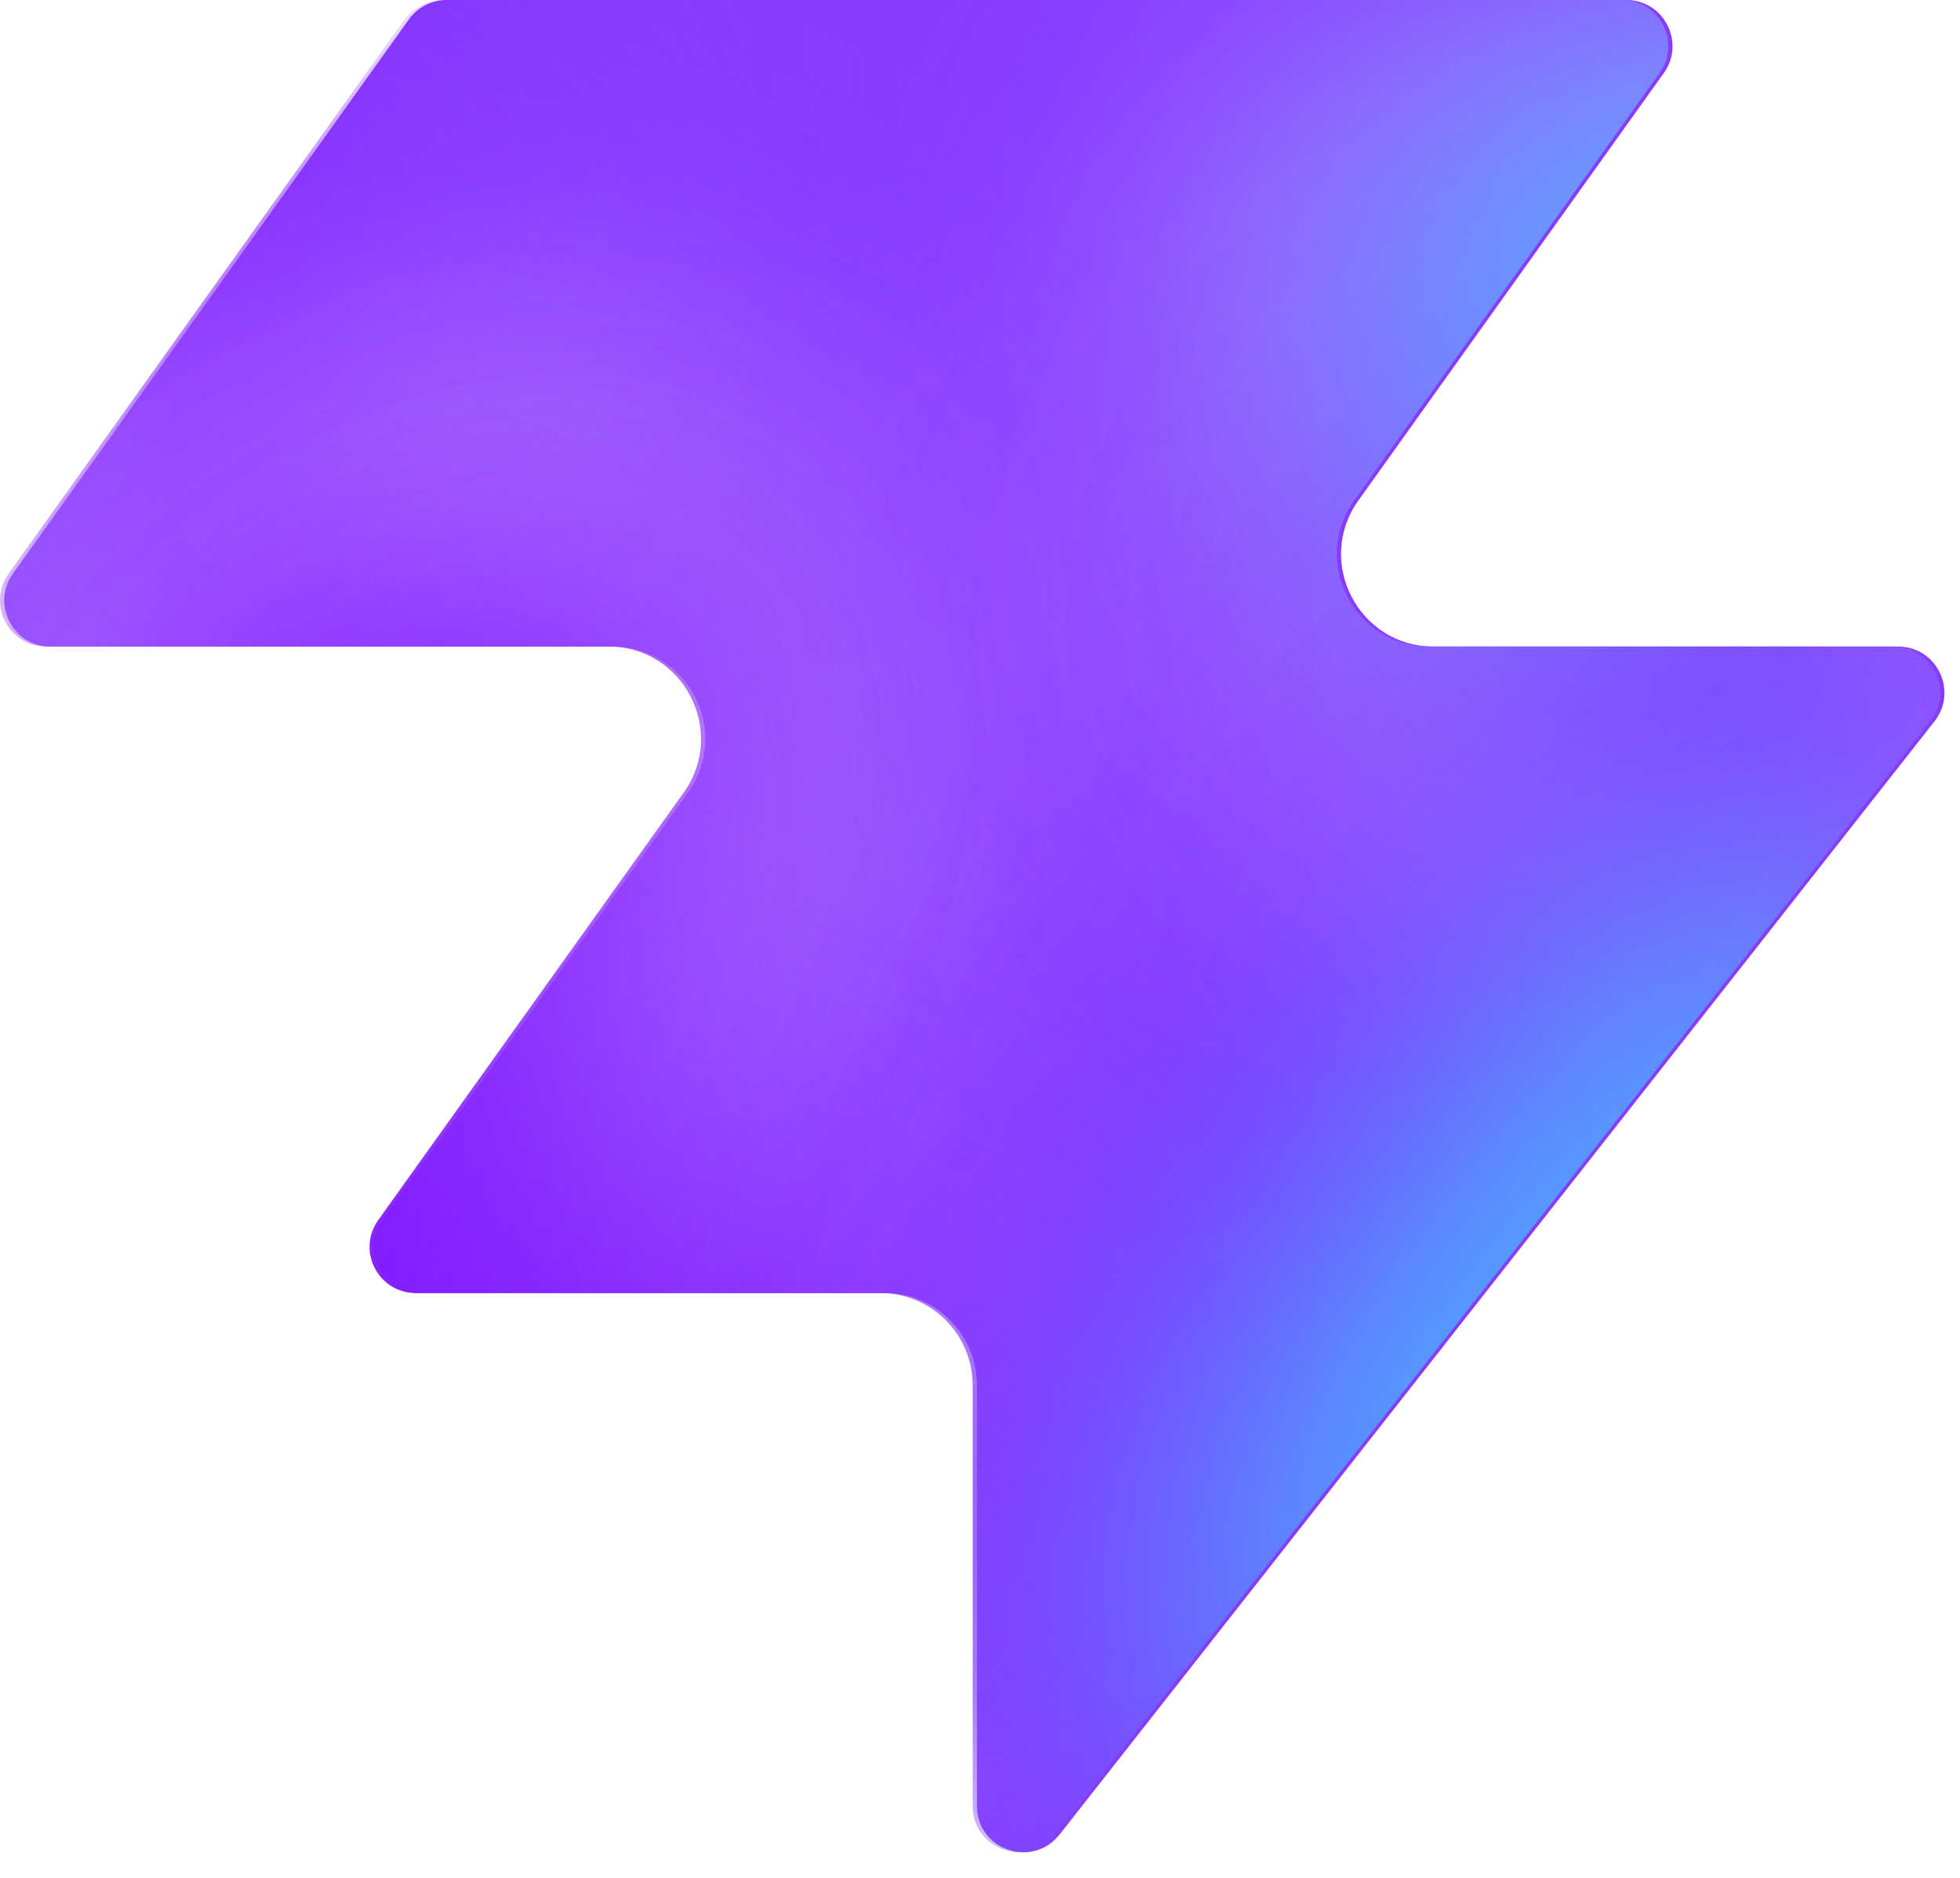
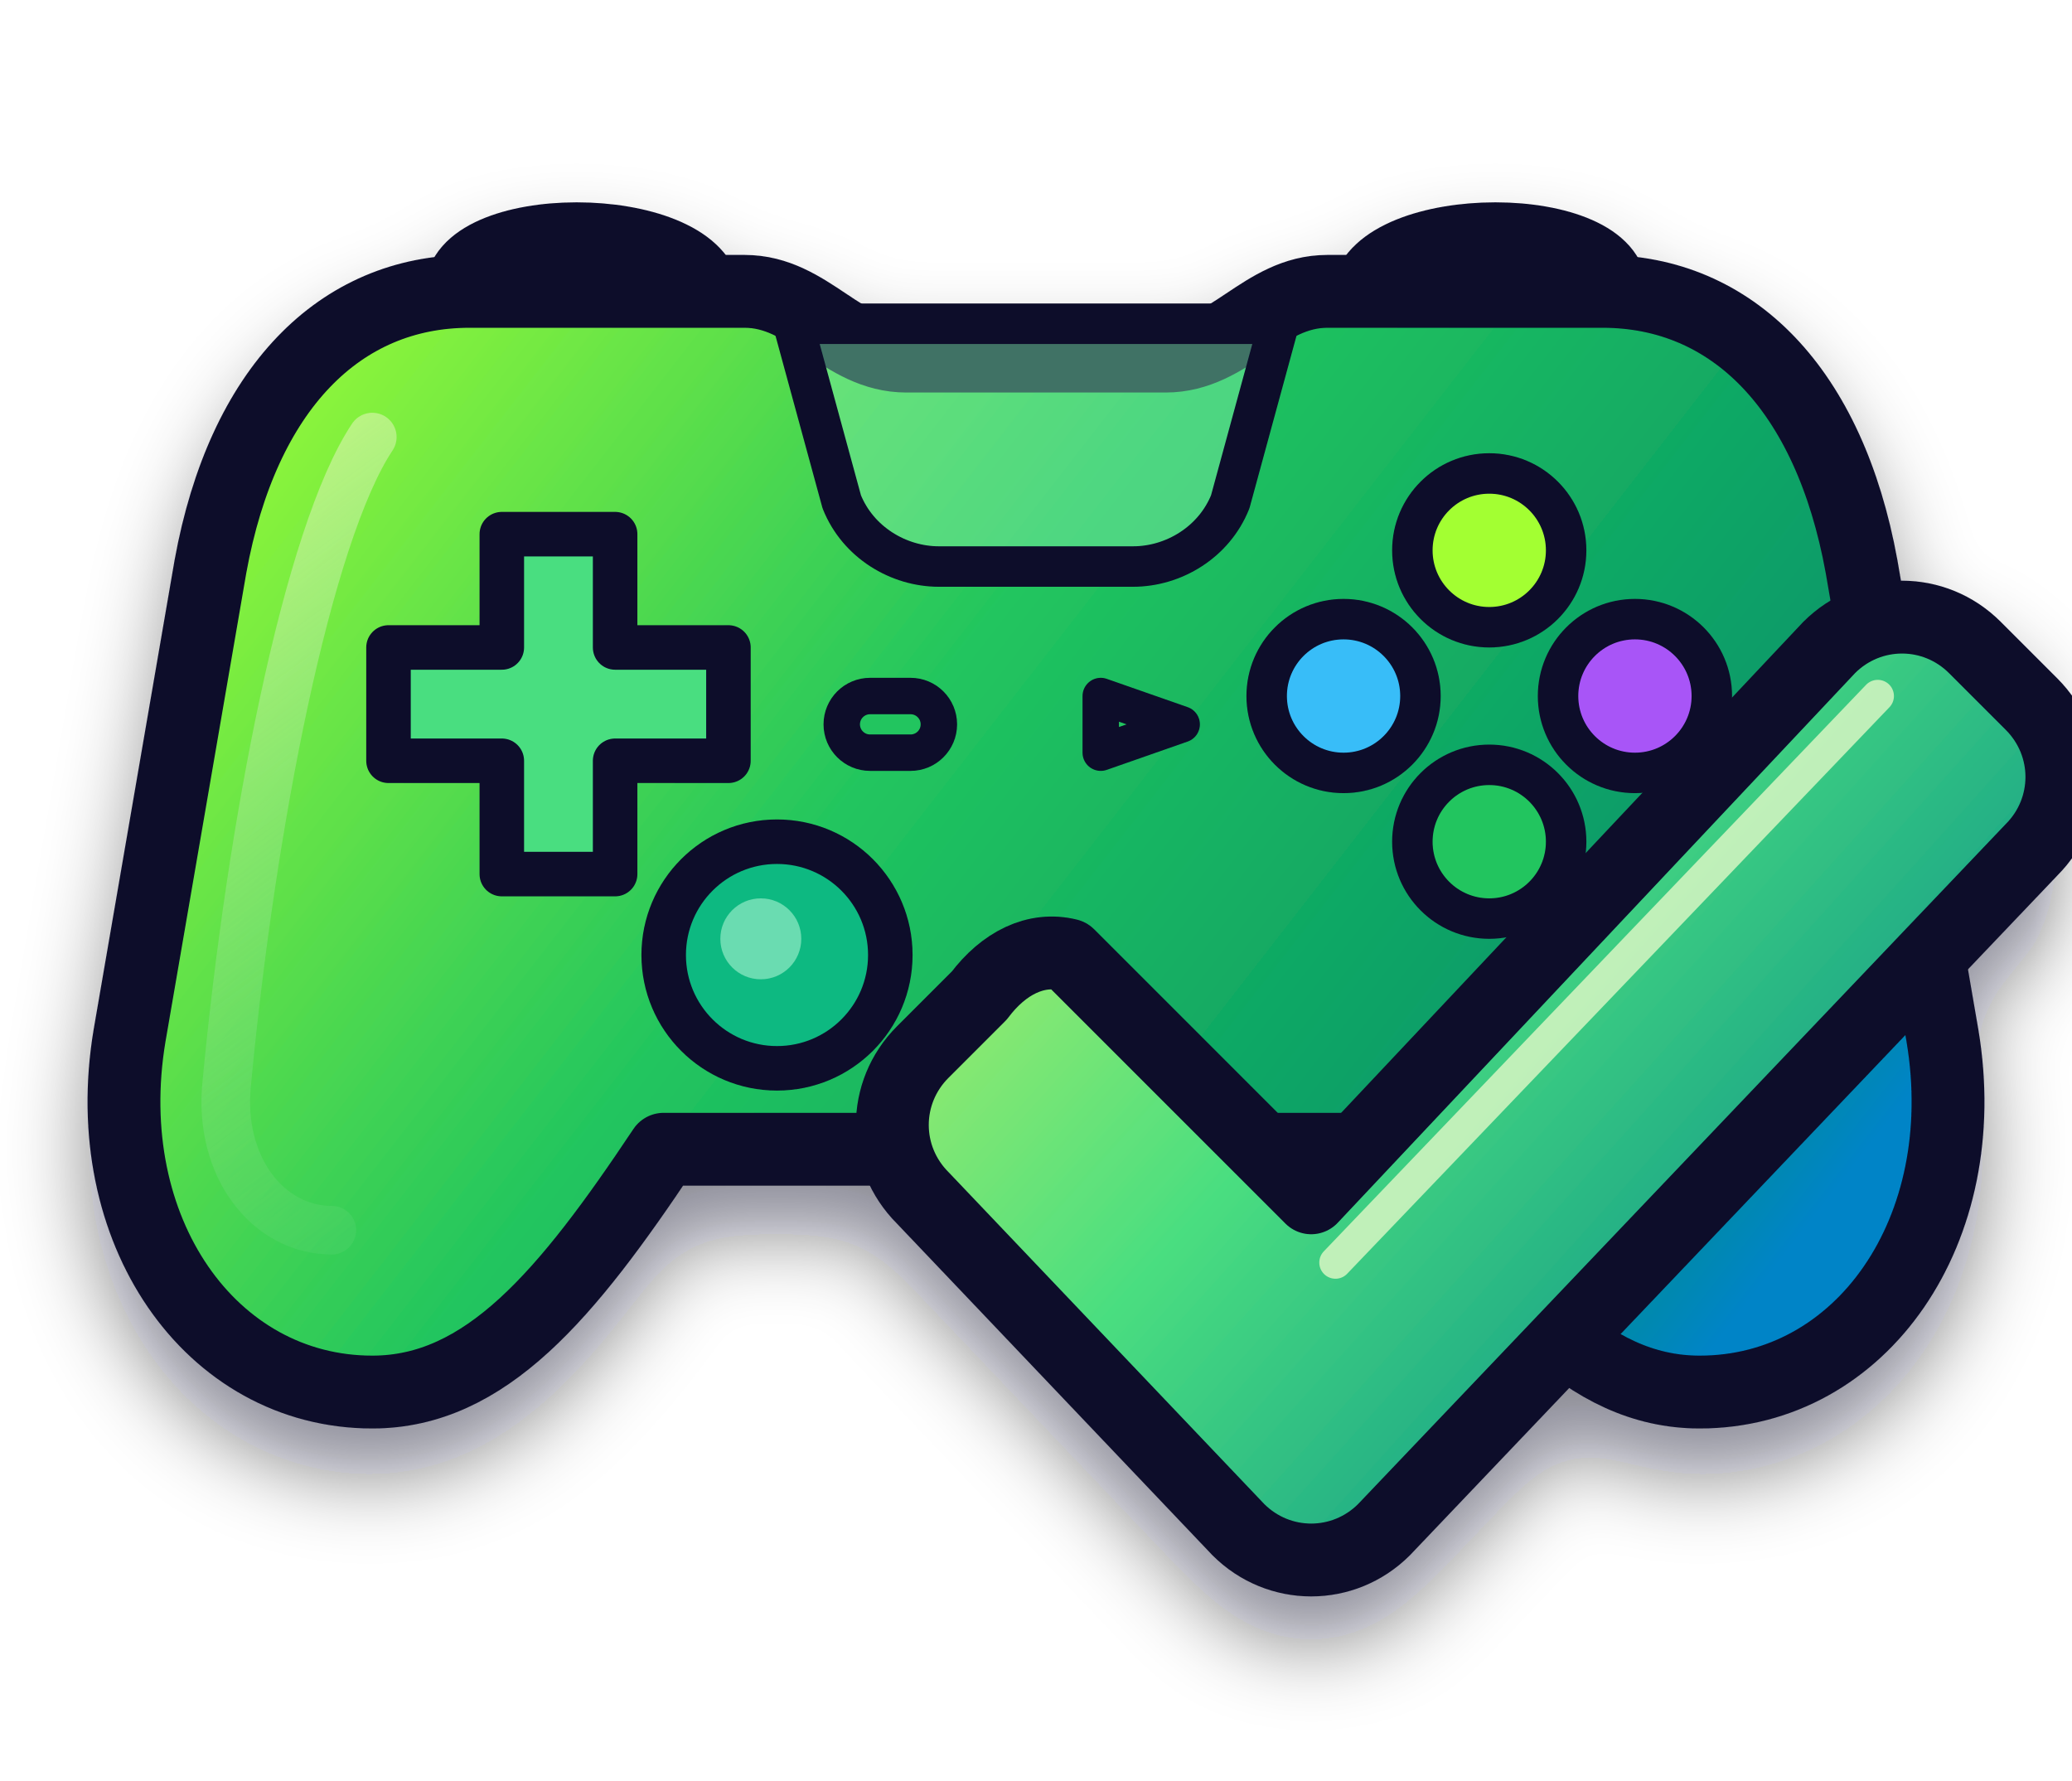
- <svg xmlns="http://www.w3.org/2000/svg" width="48" height="46" fill="none" viewBox="0 0 48 46">
-   <path fill="#863bff" d="M25.946 44.938c-.664.845-2.021.375-2.021-.698V33.937a2.26 2.26 0 0 0-2.262-2.262H10.287c-.92 0-1.456-1.04-.92-1.788l7.48-10.471c1.07-1.497 0-3.578-1.842-3.578H1.237c-.92 0-1.456-1.04-.92-1.788L10.013.474c.214-.297.556-.474.92-.474h28.894c.92 0 1.456 1.04.92 1.788l-7.48 10.471c-1.07 1.498 0 3.579 1.842 3.579h11.377c.943 0 1.473 1.088.89 1.83L25.947 44.94z" style="fill:#863bff;fill:color(display-p3 .525 .23 1);fill-opacity:1" />
-   <mask id="a" width="48" height="46" x="0" y="0" maskUnits="userSpaceOnUse" style="mask-type:alpha">
-     <path fill="#000" d="M25.842 44.938c-.664.844-2.021.375-2.021-.698V33.937a2.26 2.26 0 0 0-2.262-2.262H10.183c-.92 0-1.456-1.04-.92-1.788l7.48-10.471c1.07-1.498 0-3.579-1.842-3.579H1.133c-.92 0-1.456-1.04-.92-1.787L9.91.473c.214-.297.556-.474.92-.474h28.894c.92 0 1.456 1.04.92 1.788l-7.48 10.471c-1.07 1.498 0 3.578 1.842 3.578h11.377c.943 0 1.473 1.088.89 1.832L25.843 44.94z" style="fill:#000;fill-opacity:1" />
-   </mask>
-   <g mask="url(#a)">
-     <g filter="url(#b)">
-       <ellipse cx="5.508" cy="14.704" fill="#ede6ff" rx="5.508" ry="14.704" style="fill:#ede6ff;fill:color(display-p3 .927 .903 1);fill-opacity:1" transform="matrix(.00324 1 1 -.00324 -4.47 31.516)" />
-     </g>
-     <g filter="url(#c)">
-       <ellipse cx="10.399" cy="29.851" fill="#ede6ff" rx="10.399" ry="29.851" style="fill:#ede6ff;fill:color(display-p3 .927 .903 1);fill-opacity:1" transform="matrix(.00324 1 1 -.00324 -39.328 7.883)" />
-     </g>
-     <g filter="url(#d)">
-       <ellipse cx="5.508" cy="30.487" fill="#7e14ff" rx="5.508" ry="30.487" style="fill:#7e14ff;fill:color(display-p3 .492 .077 1);fill-opacity:1" transform="rotate(89.814 -25.913 -14.639)scale(1 -1)" />
-     </g>
-     <g filter="url(#e)">
-       <ellipse cx="5.508" cy="30.599" fill="#7e14ff" rx="5.508" ry="30.599" style="fill:#7e14ff;fill:color(display-p3 .492 .077 1);fill-opacity:1" transform="rotate(89.814 -32.644 -3.334)scale(1 -1)" />
-     </g>
-     <g filter="url(#f)">
-       <ellipse cx="5.508" cy="30.599" fill="#7e14ff" rx="5.508" ry="30.599" style="fill:#7e14ff;fill:color(display-p3 .492 .077 1);fill-opacity:1" transform="matrix(.00324 1 1 -.00324 -34.34 30.47)" />
-     </g>
-     <g filter="url(#g)">
-       <ellipse cx="14.072" cy="22.078" fill="#ede6ff" rx="14.072" ry="22.078" style="fill:#ede6ff;fill:color(display-p3 .927 .903 1);fill-opacity:1" transform="rotate(93.35 24.506 48.493)scale(-1 1)" />
-     </g>
-     <g filter="url(#h)">
-       <ellipse cx="3.47" cy="21.501" fill="#7e14ff" rx="3.47" ry="21.501" style="fill:#7e14ff;fill:color(display-p3 .492 .077 1);fill-opacity:1" transform="rotate(89.009 28.708 47.59)scale(-1 1)" />
-     </g>
-     <g filter="url(#i)">
-       <ellipse cx="3.47" cy="21.501" fill="#7e14ff" rx="3.47" ry="21.501" style="fill:#7e14ff;fill:color(display-p3 .492 .077 1);fill-opacity:1" transform="rotate(89.009 28.708 47.59)scale(-1 1)" />
-     </g>
-     <g filter="url(#j)">
-       <ellipse cx=".387" cy="8.972" fill="#7e14ff" rx="4.407" ry="29.108" style="fill:#7e14ff;fill:color(display-p3 .492 .077 1);fill-opacity:1" transform="rotate(39.51 .387 8.972)" />
-     </g>
-     <g filter="url(#k)">
-       <ellipse cx="47.523" cy="-6.092" fill="#7e14ff" rx="4.407" ry="29.108" style="fill:#7e14ff;fill:color(display-p3 .492 .077 1);fill-opacity:1" transform="rotate(37.892 47.523 -6.092)" />
-     </g>
-     <g filter="url(#l)">
-       <ellipse cx="41.412" cy="6.333" fill="#47bfff" rx="5.971" ry="9.665" style="fill:#47bfff;fill:color(display-p3 .28 .748 1);fill-opacity:1" transform="rotate(37.892 41.412 6.333)" />
-     </g>
-     <g filter="url(#m)">
-       <ellipse cx="-1.879" cy="38.332" fill="#7e14ff" rx="4.407" ry="29.108" style="fill:#7e14ff;fill:color(display-p3 .492 .077 1);fill-opacity:1" transform="rotate(37.892 -1.88 38.332)" />
-     </g>
-     <g filter="url(#n)">
-       <ellipse cx="-1.879" cy="38.332" fill="#7e14ff" rx="4.407" ry="29.108" style="fill:#7e14ff;fill:color(display-p3 .492 .077 1);fill-opacity:1" transform="rotate(37.892 -1.88 38.332)" />
-     </g>
-     <g filter="url(#o)">
-       <ellipse cx="35.651" cy="29.907" fill="#7e14ff" rx="4.407" ry="29.108" style="fill:#7e14ff;fill:color(display-p3 .492 .077 1);fill-opacity:1" transform="rotate(37.892 35.651 29.907)" />
-     </g>
-     <g filter="url(#p)">
-       <ellipse cx="38.418" cy="32.4" fill="#47bfff" rx="5.971" ry="15.297" style="fill:#47bfff;fill:color(display-p3 .28 .748 1);fill-opacity:1" transform="rotate(37.892 38.418 32.4)" />
-     </g>
-   </g>
+ <svg xmlns="http://www.w3.org/2000/svg" viewBox="0 0 256 220" width="256" height="220" fill="none">
  <defs>
-     <filter id="b" width="60.045" height="41.654" x="-19.77" y="16.149" color-interpolation-filters="sRGB" filterUnits="userSpaceOnUse">
-       <feFlood flood-opacity="0" result="BackgroundImageFix" />
-       <feBlend in="SourceGraphic" in2="BackgroundImageFix" result="shape" />
-       <feGaussianBlur result="effect1_foregroundBlur_2002_17158" stdDeviation="7.659" />
-     </filter>
-     <filter id="c" width="90.34" height="51.437" x="-54.613" y="-7.533" color-interpolation-filters="sRGB" filterUnits="userSpaceOnUse">
-       <feFlood flood-opacity="0" result="BackgroundImageFix" />
-       <feBlend in="SourceGraphic" in2="BackgroundImageFix" result="shape" />
-       <feGaussianBlur result="effect1_foregroundBlur_2002_17158" stdDeviation="7.659" />
-     </filter>
-     <filter id="d" width="79.355" height="29.4" x="-49.64" y="2.03" color-interpolation-filters="sRGB" filterUnits="userSpaceOnUse">
-       <feFlood flood-opacity="0" result="BackgroundImageFix" />
-       <feBlend in="SourceGraphic" in2="BackgroundImageFix" result="shape" />
-       <feGaussianBlur result="effect1_foregroundBlur_2002_17158" stdDeviation="4.596" />
-     </filter>
-     <filter id="e" width="79.579" height="29.4" x="-45.045" y="20.029" color-interpolation-filters="sRGB" filterUnits="userSpaceOnUse">
-       <feFlood flood-opacity="0" result="BackgroundImageFix" />
-       <feBlend in="SourceGraphic" in2="BackgroundImageFix" result="shape" />
-       <feGaussianBlur result="effect1_foregroundBlur_2002_17158" stdDeviation="4.596" />
-     </filter>
-     <filter id="f" width="79.579" height="29.4" x="-43.513" y="21.178" color-interpolation-filters="sRGB" filterUnits="userSpaceOnUse">
-       <feFlood flood-opacity="0" result="BackgroundImageFix" />
-       <feBlend in="SourceGraphic" in2="BackgroundImageFix" result="shape" />
-       <feGaussianBlur result="effect1_foregroundBlur_2002_17158" stdDeviation="4.596" />
-     </filter>
-     <filter id="g" width="74.749" height="58.852" x="15.756" y="-17.901" color-interpolation-filters="sRGB" filterUnits="userSpaceOnUse">
-       <feFlood flood-opacity="0" result="BackgroundImageFix" />
-       <feBlend in="SourceGraphic" in2="BackgroundImageFix" result="shape" />
-       <feGaussianBlur result="effect1_foregroundBlur_2002_17158" stdDeviation="7.659" />
-     </filter>
-     <filter id="h" width="61.377" height="25.362" x="23.548" y="2.284" color-interpolation-filters="sRGB" filterUnits="userSpaceOnUse">
-       <feFlood flood-opacity="0" result="BackgroundImageFix" />
-       <feBlend in="SourceGraphic" in2="BackgroundImageFix" result="shape" />
-       <feGaussianBlur result="effect1_foregroundBlur_2002_17158" stdDeviation="4.596" />
-     </filter>
-     <filter id="i" width="61.377" height="25.362" x="23.548" y="2.284" color-interpolation-filters="sRGB" filterUnits="userSpaceOnUse">
-       <feFlood flood-opacity="0" result="BackgroundImageFix" />
-       <feBlend in="SourceGraphic" in2="BackgroundImageFix" result="shape" />
-       <feGaussianBlur result="effect1_foregroundBlur_2002_17158" stdDeviation="4.596" />
-     </filter>
-     <filter id="j" width="56.045" height="63.649" x="-27.636" y="-22.853" color-interpolation-filters="sRGB" filterUnits="userSpaceOnUse">
-       <feFlood flood-opacity="0" result="BackgroundImageFix" />
-       <feBlend in="SourceGraphic" in2="BackgroundImageFix" result="shape" />
-       <feGaussianBlur result="effect1_foregroundBlur_2002_17158" stdDeviation="4.596" />
-     </filter>
-     <filter id="k" width="54.814" height="64.646" x="20.116" y="-38.415" color-interpolation-filters="sRGB" filterUnits="userSpaceOnUse">
-       <feFlood flood-opacity="0" result="BackgroundImageFix" />
-       <feBlend in="SourceGraphic" in2="BackgroundImageFix" result="shape" />
-       <feGaussianBlur result="effect1_foregroundBlur_2002_17158" stdDeviation="4.596" />
-     </filter>
-     <filter id="l" width="33.541" height="35.313" x="24.641" y="-11.323" color-interpolation-filters="sRGB" filterUnits="userSpaceOnUse">
-       <feFlood flood-opacity="0" result="BackgroundImageFix" />
-       <feBlend in="SourceGraphic" in2="BackgroundImageFix" result="shape" />
-       <feGaussianBlur result="effect1_foregroundBlur_2002_17158" stdDeviation="4.596" />
-     </filter>
-     <filter id="m" width="54.814" height="64.646" x="-29.286" y="6.009" color-interpolation-filters="sRGB" filterUnits="userSpaceOnUse">
-       <feFlood flood-opacity="0" result="BackgroundImageFix" />
-       <feBlend in="SourceGraphic" in2="BackgroundImageFix" result="shape" />
-       <feGaussianBlur result="effect1_foregroundBlur_2002_17158" stdDeviation="4.596" />
-     </filter>
-     <filter id="n" width="54.814" height="64.646" x="-29.286" y="6.009" color-interpolation-filters="sRGB" filterUnits="userSpaceOnUse">
-       <feFlood flood-opacity="0" result="BackgroundImageFix" />
-       <feBlend in="SourceGraphic" in2="BackgroundImageFix" result="shape" />
-       <feGaussianBlur result="effect1_foregroundBlur_2002_17158" stdDeviation="4.596" />
-     </filter>
-     <filter id="o" width="54.814" height="64.646" x="8.244" y="-2.416" color-interpolation-filters="sRGB" filterUnits="userSpaceOnUse">
-       <feFlood flood-opacity="0" result="BackgroundImageFix" />
-       <feBlend in="SourceGraphic" in2="BackgroundImageFix" result="shape" />
-       <feGaussianBlur result="effect1_foregroundBlur_2002_17158" stdDeviation="4.596" />
-     </filter>
-     <filter id="p" width="39.409" height="43.623" x="18.713" y="10.588" color-interpolation-filters="sRGB" filterUnits="userSpaceOnUse">
-       <feFlood flood-opacity="0" result="BackgroundImageFix" />
-       <feBlend in="SourceGraphic" in2="BackgroundImageFix" result="shape" />
-       <feGaussianBlur result="effect1_foregroundBlur_2002_17158" stdDeviation="4.596" />
+     <linearGradient id="padGrad" x1="25" y1="35" x2="205" y2="175" gradientUnits="userSpaceOnUse">
+       <stop offset="0%" stop-color="#A3FF33" />
+       <stop offset="45%" stop-color="#22C55E" />
+       <stop offset="85%" stop-color="#059669" />
+       <stop offset="100%" stop-color="#0284C7" />
+     </linearGradient>
+     <linearGradient id="innerHighlight" x1="40" y1="40" x2="120" y2="150" gradientUnits="userSpaceOnUse">
+       <stop offset="0%" stop-color="#D9F99D" stop-opacity="0.85" />
+       <stop offset="100%" stop-color="#22C55E" stop-opacity="0" />
+     </linearGradient>
+     <linearGradient id="checkGrad" x1="125" y1="75" x2="225" y2="165" gradientUnits="userSpaceOnUse">
+       <stop offset="0%" stop-color="#BEF264" />
+       <stop offset="50%" stop-color="#4ADE80" />
+       <stop offset="100%" stop-color="#0D9488" />
+     </linearGradient>
+     <filter id="dropShadow" x="-10%" y="-10%" width="125%" height="125%">
+       <feDropShadow dx="0" dy="6" stdDeviation="5" flood-color="#020617" flood-opacity="0.45" />
    </filter>
  </defs>
+   <g filter="url(#dropShadow)">
+     <path d="M56 36 C56 26, 86 26, 88 36 Z" fill="#22C55E" stroke="#080D2B" stroke-width="7" stroke-linejoin="round" />
+     <path d="M168 36 C170 26, 200 26, 200 36 Z" fill="#0EA5E9" stroke="#080D2B" stroke-width="7" stroke-linejoin="round" />
+     <path d="M58 36               C42 36, 30 48, 26 70               L16 128               C12 152, 26 172, 46 172               C60 172, 70 160, 82 142               L174 142               C186 160, 196 172, 210 172               C230 172, 244 152, 240 128               L230 70               C226 48, 214 36, 198 36               L164 36               C156 36, 152 44, 144 44               L112 44               C104 44, 100 36, 92 36 Z" fill="url(#padGrad)" stroke="#080D2B" stroke-width="9" stroke-linejoin="round" />
+     <path d="M46 54 C38 66, 31 102, 28 134 C27 144, 33 152, 41 152" stroke="url(#innerHighlight)" stroke-width="6" stroke-linecap="round" />
+     <path d="M98 40 L158 40 L152 62 C150 67, 145 70, 140 70 L116 70 C111 70, 106 67, 104 62 Z" fill="#86EFAC" fill-opacity="0.45" stroke="#080D2B" stroke-width="5" stroke-linejoin="round" />
+     <path d="M62 66 H76 V80 H90 V94 H76 V108 H62 V94 H48 V80 H62 Z" fill="#4ADE80" stroke="#080D2B" stroke-width="5.5" stroke-linejoin="round" />
+     <rect x="104" y="86" width="12" height="7" rx="3.5" fill="#22C55E" stroke="#080D2B" stroke-width="4.5" />
+     <path d="M136 86 L146 89.5 L136 93 Z" fill="#22C55E" stroke="#080D2B" stroke-width="4.5" stroke-linejoin="round" />
+     <circle cx="96" cy="118" r="14" fill="#10B981" stroke="#080D2B" stroke-width="5.5" />
+     <circle cx="94" cy="116" r="5" fill="#A7F3D0" fill-opacity="0.6" />
+     <circle cx="184" cy="68" r="9.5" fill="#A3FF33" stroke="#080D2B" stroke-width="5" />
+     <circle cx="166" cy="86" r="9.5" fill="#38BDF8" stroke="#080D2B" stroke-width="5" />
+     <circle cx="202" cy="86" r="9.5" fill="#A855F7" stroke="#080D2B" stroke-width="5" />
+     <circle cx="184" cy="104" r="9.5" fill="#22C55E" stroke="#080D2B" stroke-width="5" />
+     <path d="M132 118               L162 148               L226 80               C231 75, 239 75, 244 80               L251 87               C256 92, 256 100, 251 105               L171 189               C166 194, 158 194, 153 189               L114 148               C109 143, 109 135, 114 130               L121 123               C124 119, 128 117, 132 118 Z" fill="url(#checkGrad)" stroke="#080D2B" stroke-width="9" stroke-linejoin="round" />
+     <path d="M165 156 L232 86" stroke="#ECFCCB" stroke-width="4" stroke-linecap="round" stroke-opacity="0.75" />
+   </g>
</svg>
